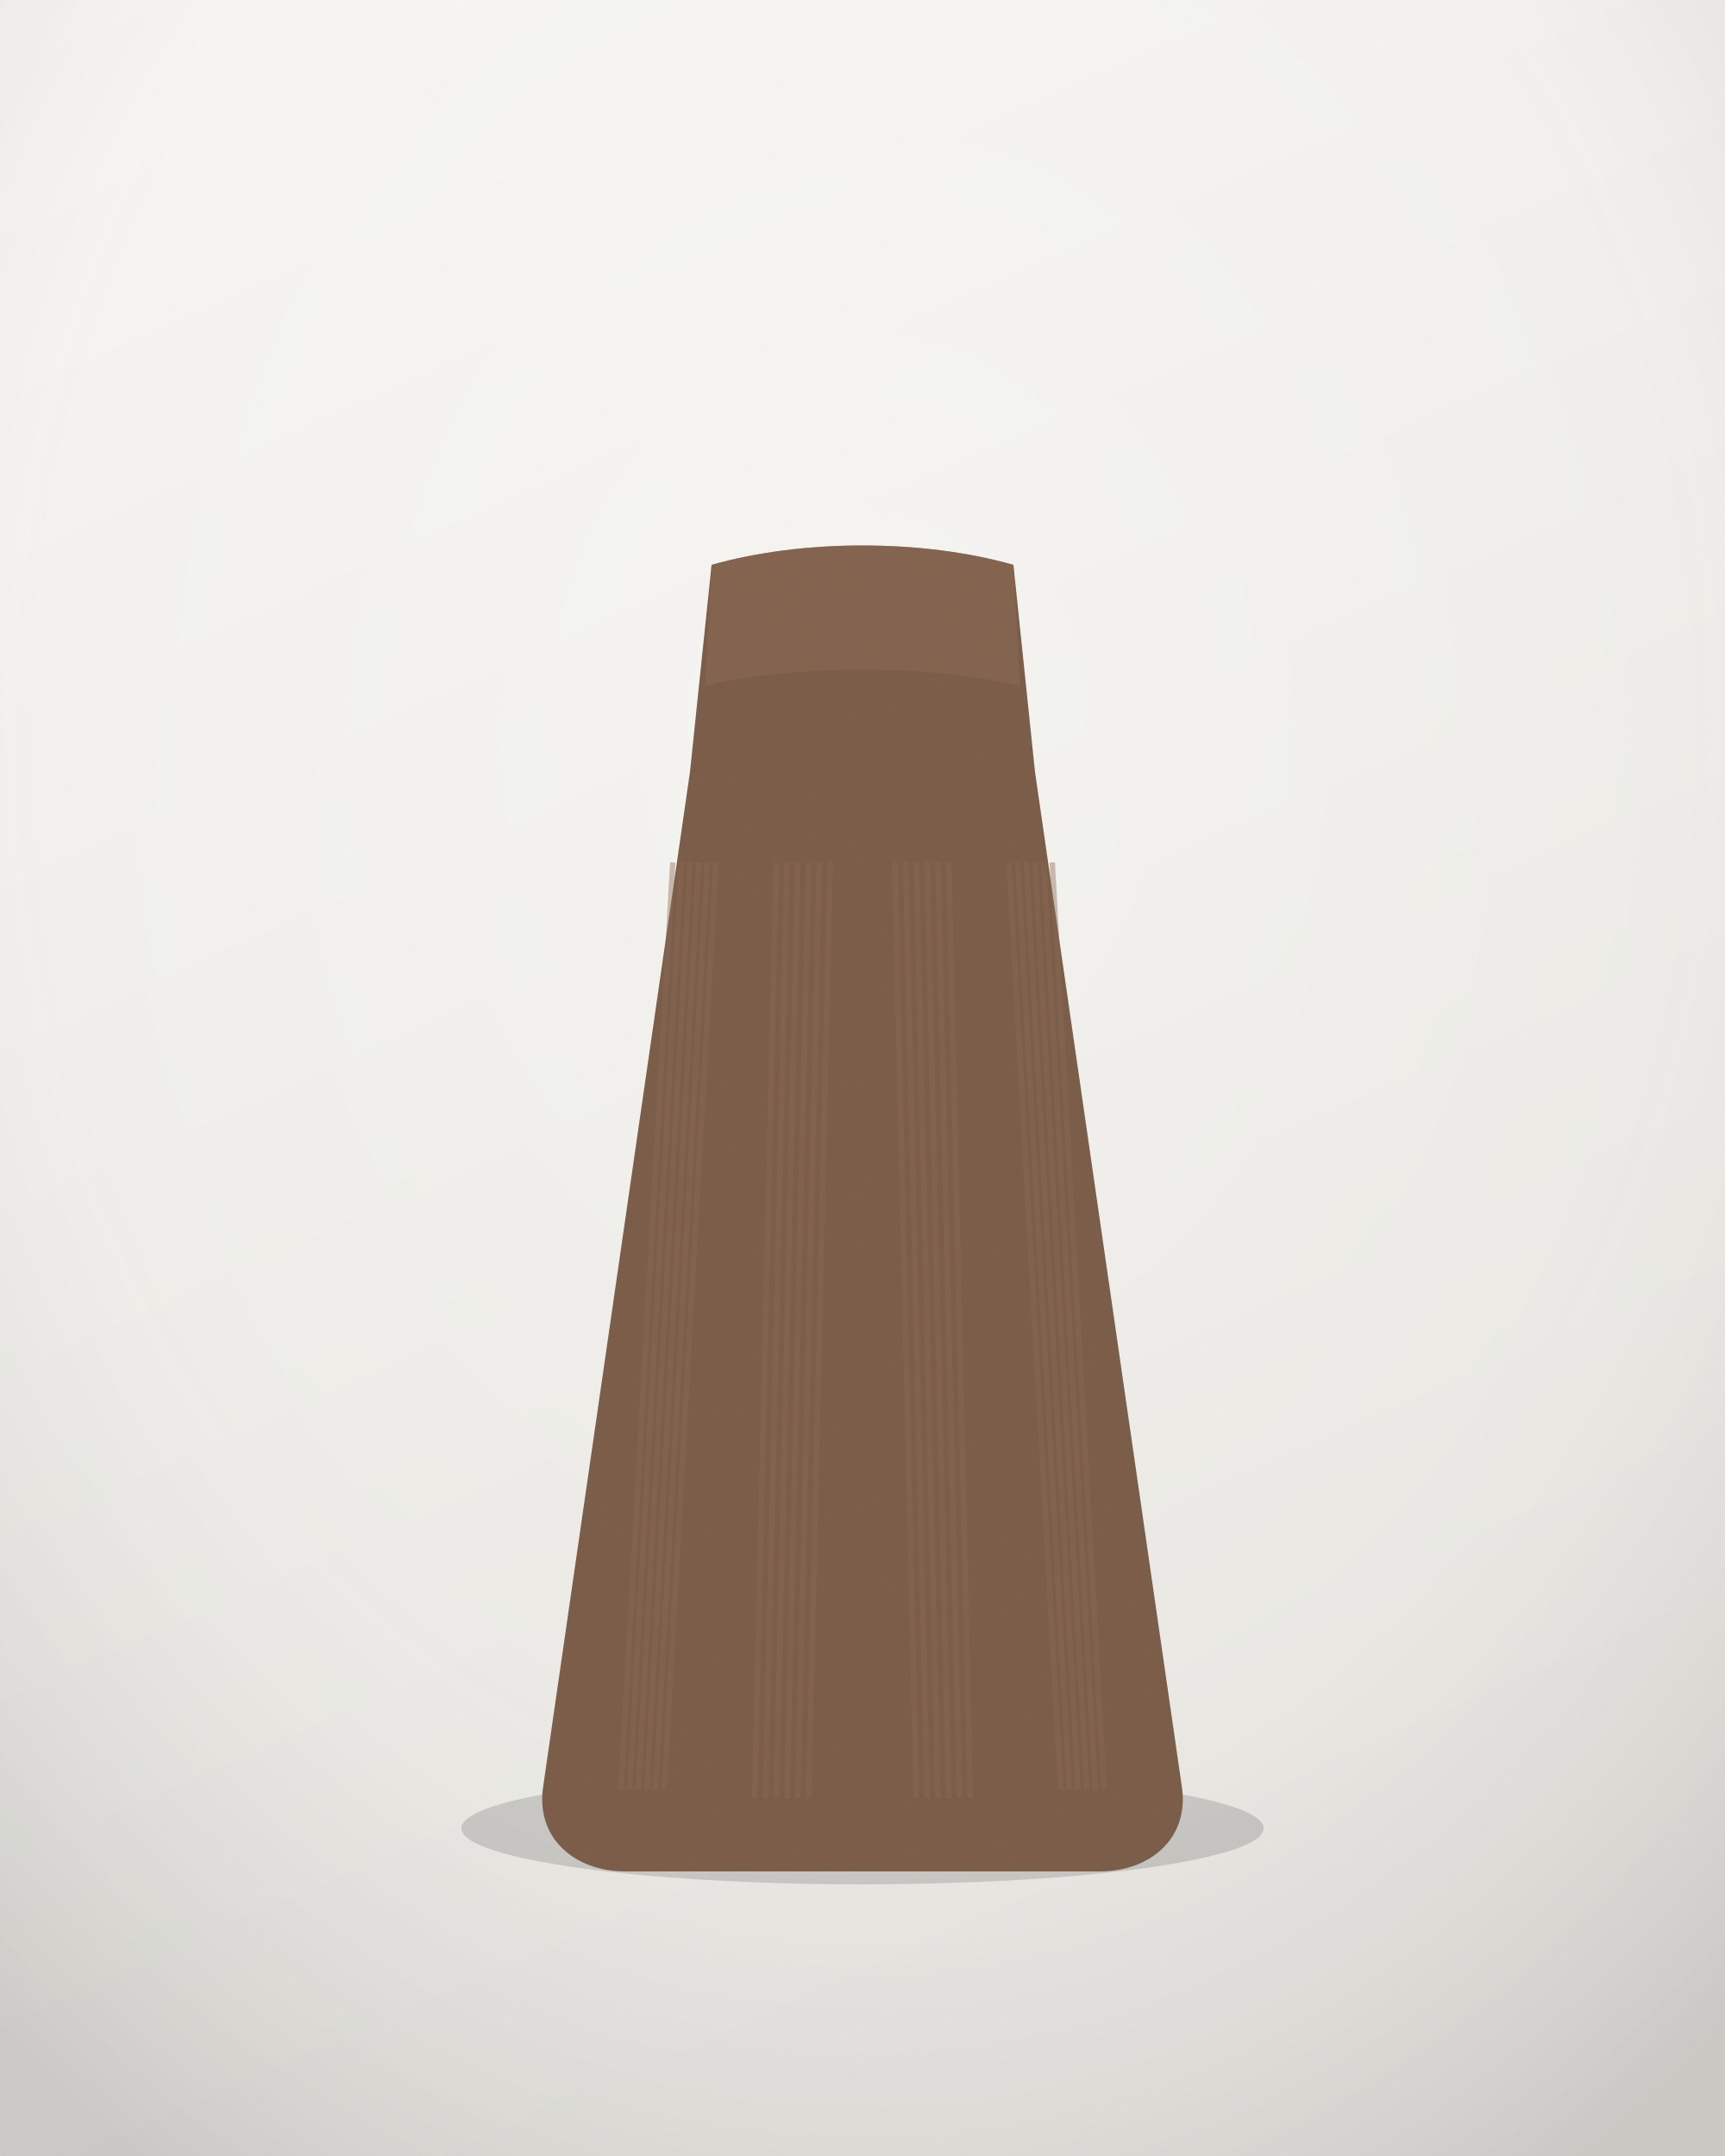
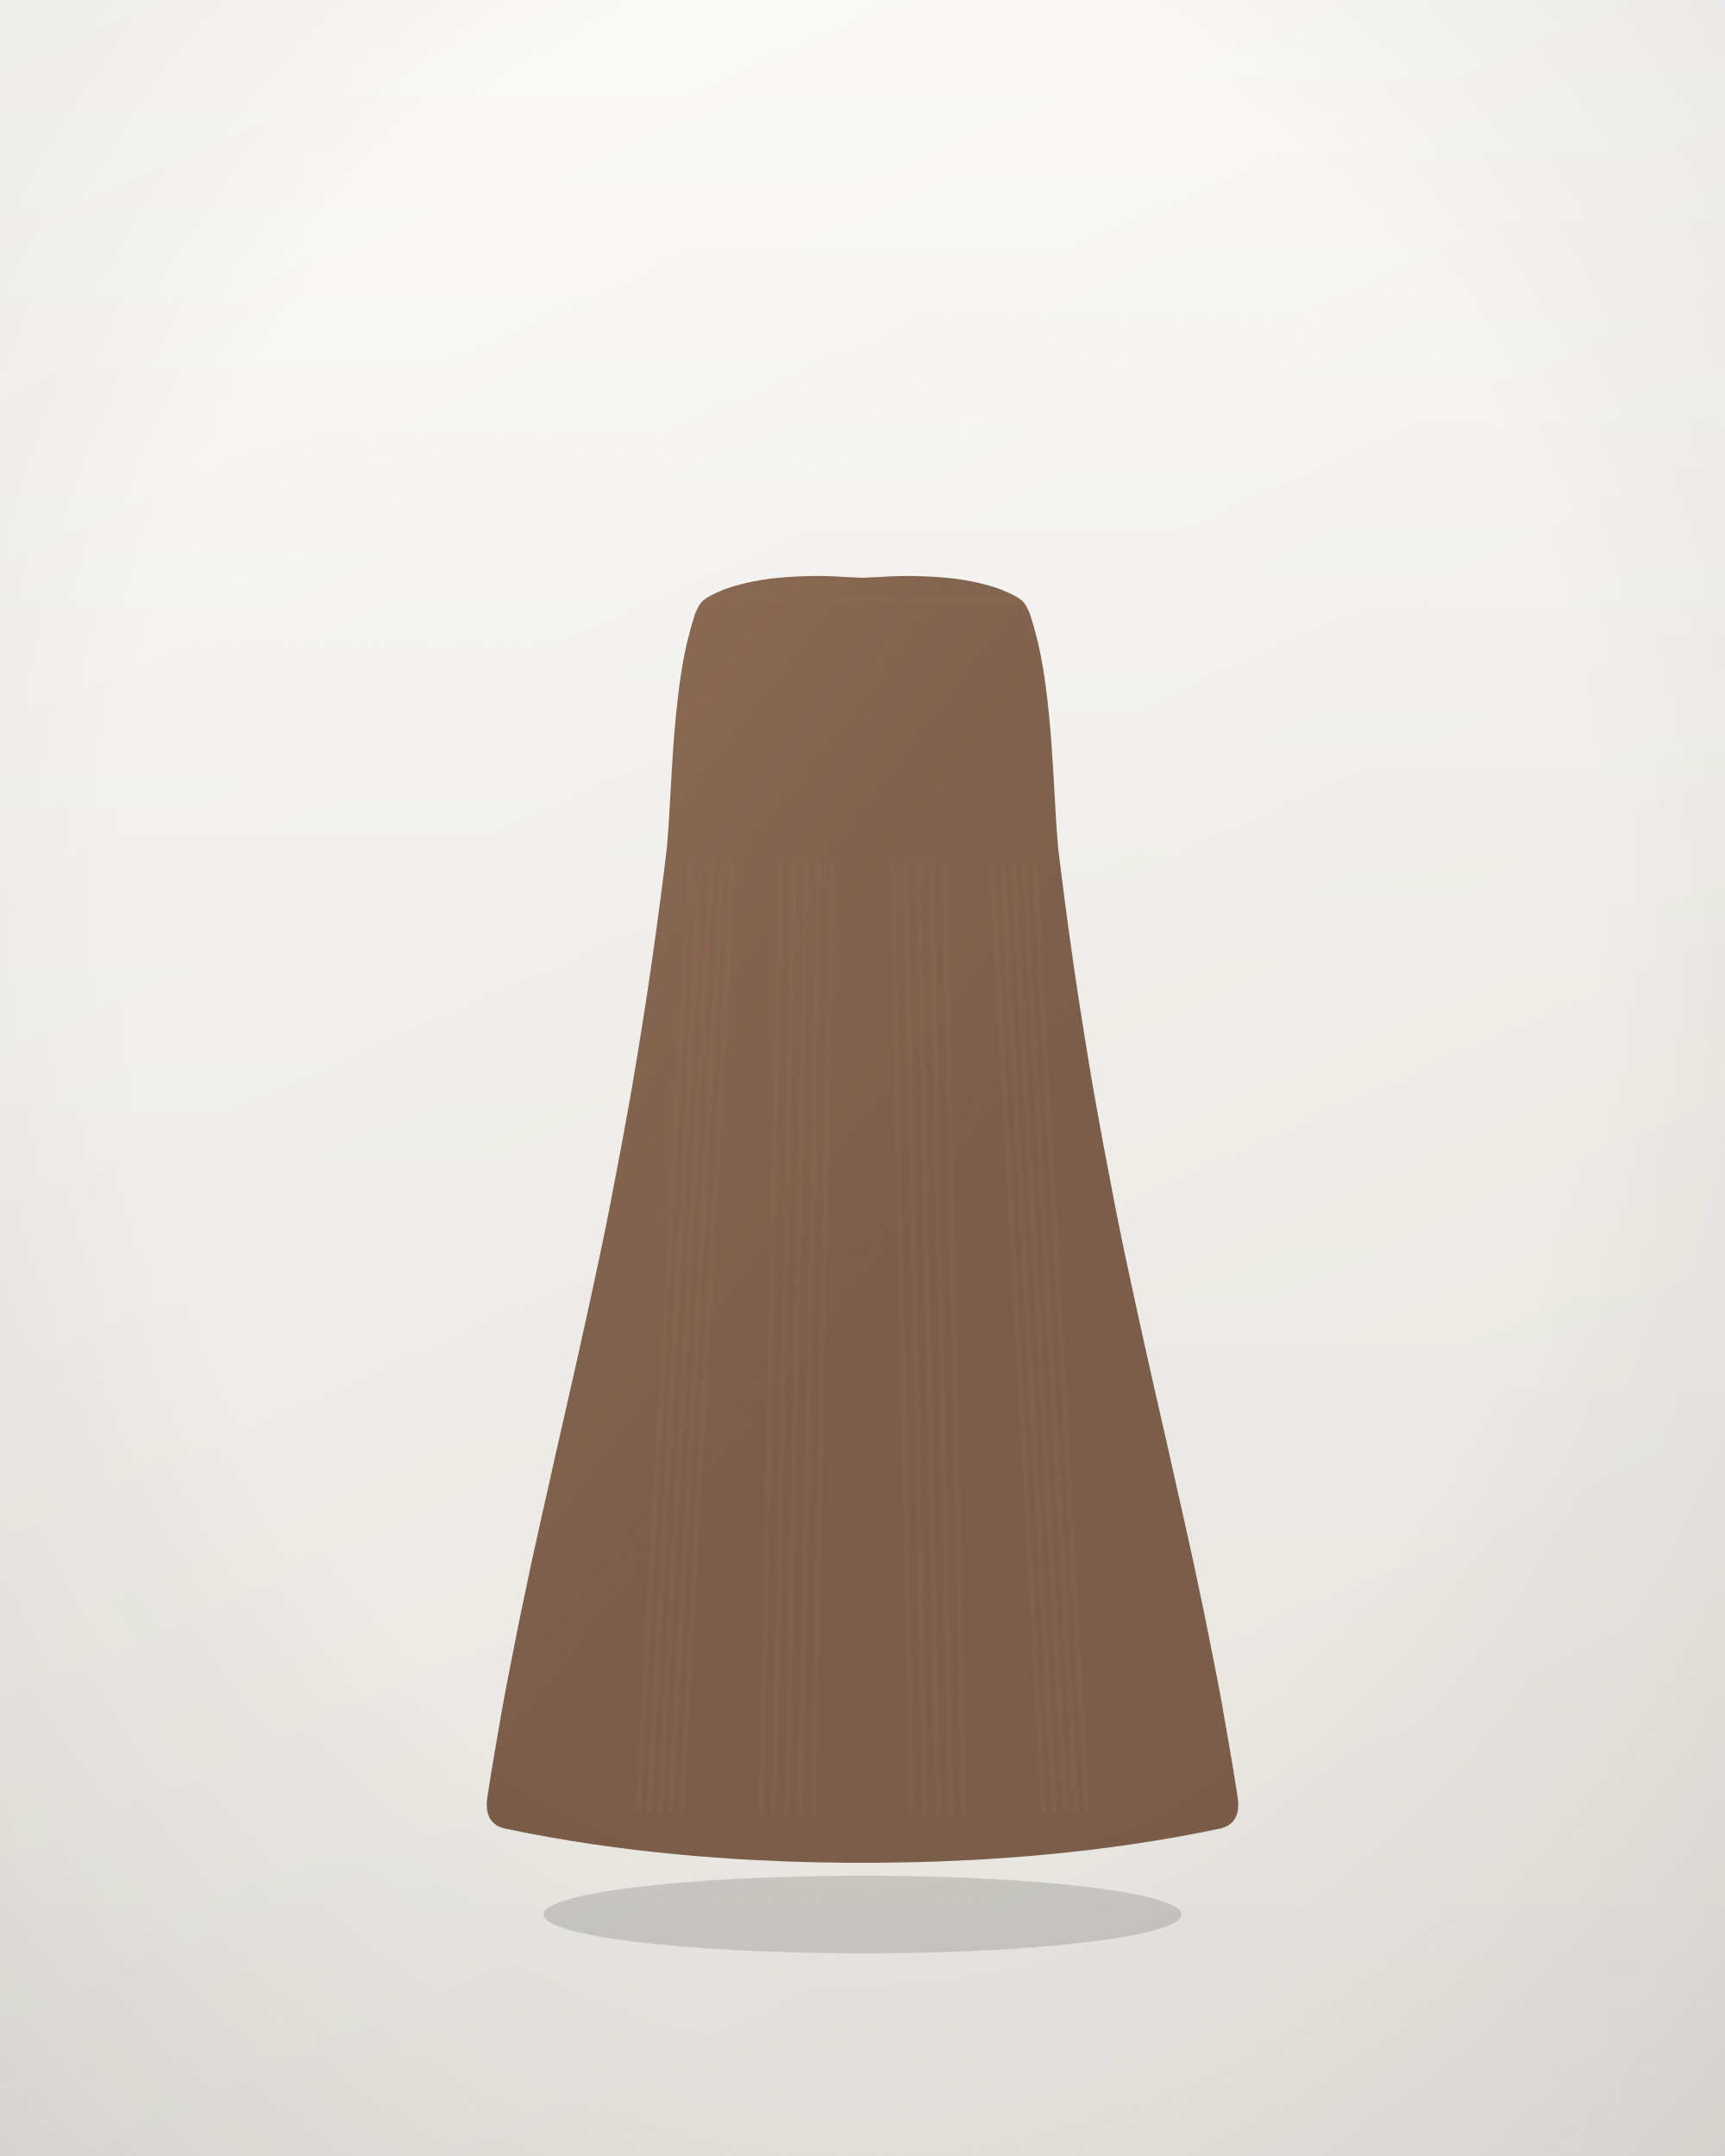
<svg xmlns="http://www.w3.org/2000/svg" viewBox="0 0 800 1000" width="800" height="1000" preserveAspectRatio="xMidYMid slice" role="img">
  <defs>
    <linearGradient id="bga23" x1="0" y1="0" x2="0.35" y2="1">
      <stop offset="0" stop-color="#F6F5F2" />
      <stop offset="1" stop-color="#E8E6E1" />
    </linearGradient>
-     <radialGradient id="lita23" cx="0.5" cy="0.34" r="0.78">
-       <stop offset="0" stop-color="#ffffff" stop-opacity="0.34" />
-       <stop offset="0.62" stop-color="#ffffff" stop-opacity="0.06" />
-       <stop offset="1" stop-color="#111111" stop-opacity="0.14" />
+     <linearGradient id="keya23" x1="0" y1="0" x2="0" y2="1">
+       <stop offset="0" stop-color="#ffffff" stop-opacity="0.5" />
+       <stop offset="0.45" stop-color="#ffffff" stop-opacity="0.1" />
+       <stop offset="1" stop-color="#ffffff" stop-opacity="0" />
+     </linearGradient>
+     <radialGradient id="viga23" cx="0.5" cy="0.42" r="0.78">
+       <stop offset="0.55" stop-color="#111111" stop-opacity="0" />
+       <stop offset="1" stop-color="#111111" stop-opacity="0.09" />
    </radialGradient>
-     <linearGradient id="faba23" x1="0.2" y1="0" x2="0.8" y2="1">
+     <linearGradient id="faba23" x1="0.12" y1="0" x2="0.88" y2="1">
      <stop offset="0" stop-color="#8B6A53" />
+       <stop offset="0.55" stop-color="#7A5C48" />
+       <stop offset="1" stop-color="#7A5C48" />
+     </linearGradient>
+     <linearGradient id="figFIG" x1="0.1" y1="0" x2="0.9" y2="1">
+       <stop offset="0" stop-color="#8B6A53" />
+       <stop offset="0.6" stop-color="#7A5C48" />
      <stop offset="1" stop-color="#7A5C48" />
    </linearGradient>
    <filter id="graina23" x="0" y="0" width="100%" height="100%">
      <feTurbulence type="fractalNoise" baseFrequency="0.85" numOctaves="3" stitchTiles="stitch" />
      <feColorMatrix type="saturate" values="0" />
      <feComponentTransfer>
        <feFuncA type="linear" slope="0.5" />
      </feComponentTransfer>
    </filter>
  </defs>
  <g id="art">
    <rect width="800" height="1000" fill="url(#bga23)" />
-     <rect width="800" height="1000" fill="url(#lita23)" />
-     <ellipse cx="400" cy="848" rx="186" ry="26" fill="#111111" opacity="0.16" />
-     <path fill="#7A5C48" d="M330 262c42-12 98-12 140 0l10 96 68 470c4 24-14 40-38 40H290c-24 0-42-16-38-40l68-470z" />
-     <path fill="#8B6A53" opacity="0.5" d="M330 262c42-12 98-12 140 0l3 56c-44-10-102-10-146 0z" />
-     <g fill="none" stroke="#8B6A53" stroke-width="2.5" opacity="0.42">
-       <path d="M312 400l-24 430M360 400l-10 434M440 400l10 434M488 400l24 430" />
-       <path d="M316 400l-24 430M365 400l-10 434M435 400l10 434M484 400l24 430" />
-       <path d="M320 400l-24 430M370 400l-10 434M430 400l10 434M480 400l24 430" />
-       <path d="M324 400l-24 430M375 400l-10 434M425 400l10 434M476 400l24 430" />
-       <path d="M328 400l-24 430M380 400l-10 434M420 400l10 434M472 400l24 430" />
-       <path d="M332 400l-24 430M385 400l-10 434M415 400l10 434M468 400l24 430" />
+     <rect width="800" height="1000" fill="url(#keya23)" />
+     <ellipse cx="400" cy="888" rx="148" ry="18" fill="#111111" opacity="0.16" />
+     <defs>
+       <clipPath id="cl15">
+         <path d="M400.0 268.0Q400.0 268.0 409.8 267.5Q419.6 266.9 428.0 267.3Q436.5 267.6 443.6 268.5Q450.7 269.5 456.4 271.0Q462.0 272.4 466.3 274.3Q470.5 276.1 473.2 278.0Q476.0 280.0 477.9 285.5Q479.7 291.1 481.2 297.3Q482.7 303.6 483.8 310.4Q484.9 317.1 485.7 324.2Q486.5 331.2 487.1 338.2Q487.7 345.3 488.1 352.1Q488.6 358.9 488.9 365.3Q489.3 371.7 489.6 377.4Q489.9 383.1 490.3 387.9Q490.6 392.7 491.1 396.3Q491.5 400.0 493.6 416.2Q495.7 432.3 497.9 447.5Q500.1 462.7 502.4 477.0Q504.7 491.4 507.0 504.9Q509.4 518.5 511.8 531.4Q514.2 544.3 516.6 556.6Q519.0 569.0 521.5 580.8Q524.0 592.7 526.5 604.1Q529.0 615.6 531.5 626.8Q534.0 638.0 536.5 649.0Q539.0 660.0 541.5 670.9Q544.0 681.9 546.4 692.8Q548.9 703.7 551.3 714.7Q553.8 725.8 556.1 737.0Q558.5 748.2 560.8 759.8Q563.1 771.3 565.4 783.2Q567.6 795.1 569.7 807.6Q571.9 820.0 573.9 833.0Q576.0 846.0 565.5 848.2Q555.0 850.4 544.8 852.2Q534.5 854.0 524.5 855.5Q514.5 856.9 504.8 858.1Q495.2 859.2 485.9 860.1Q476.6 861.0 467.8 861.6Q459.0 862.3 450.7 862.7Q442.4 863.1 434.6 863.4Q426.9 863.7 419.8 863.8Q412.7 863.9 406.4 864.0Q400.0 864.0 393.6 864.0Q387.3 863.9 380.2 863.8Q373.1 863.7 365.4 863.4Q357.6 863.1 349.3 862.7Q341.0 862.3 332.2 861.6Q323.4 861.0 314.1 860.1Q304.8 859.2 295.2 858.1Q285.5 856.9 275.5 855.5Q265.5 854.0 255.2 852.2Q245.0 850.4 234.5 848.2Q224.0 846.0 226.1 833.0Q228.1 820.0 230.3 807.6Q232.4 795.1 234.6 783.2Q236.9 771.3 239.2 759.8Q241.5 748.2 243.9 737.0Q246.2 725.8 248.7 714.7Q251.1 703.7 253.6 692.8Q256.0 681.9 258.5 670.9Q261.0 660.0 263.5 649.0Q266.0 638.0 268.5 626.8Q271.0 615.6 273.5 604.1Q276.0 592.7 278.5 580.8Q281.0 569.0 283.4 556.6Q285.8 544.3 288.2 531.4Q290.6 518.5 293.0 504.9Q295.3 491.4 297.6 477.0Q299.9 462.7 302.1 447.5Q304.3 432.3 306.4 416.2Q308.5 400.0 308.9 396.3Q309.4 392.7 309.7 387.9Q310.1 383.1 310.4 377.4Q310.7 371.7 311.1 365.3Q311.4 358.9 311.9 352.1Q312.3 345.3 312.9 338.2Q313.5 331.2 314.3 324.2Q315.1 317.1 316.2 310.4Q317.3 303.6 318.8 297.3Q320.3 291.1 322.1 285.5Q324.0 280.0 326.8 278.0Q329.5 276.1 333.7 274.3Q338.0 272.4 343.6 271.0Q349.3 269.5 356.4 268.5Q363.5 267.6 372.0 267.3Q380.4 266.9 390.2 267.5Z" />
+       </clipPath>
+     </defs>
+     <path fill="url(#faba23)" d="M400.0 268.0Q400.0 268.0 409.8 267.5Q419.6 266.9 428.0 267.3Q436.5 267.6 443.6 268.5Q450.7 269.5 456.4 271.0Q462.0 272.4 466.3 274.3Q470.5 276.1 473.2 278.0Q476.0 280.0 477.9 285.5Q479.7 291.1 481.2 297.3Q482.7 303.6 483.8 310.4Q484.9 317.1 485.7 324.2Q486.5 331.2 487.1 338.2Q487.7 345.3 488.1 352.1Q488.6 358.9 488.9 365.3Q489.3 371.7 489.6 377.4Q489.9 383.1 490.3 387.9Q490.6 392.7 491.1 396.3Q491.5 400.0 493.6 416.2Q495.7 432.3 497.9 447.5Q500.1 462.7 502.4 477.0Q504.7 491.4 507.0 504.9Q509.4 518.5 511.8 531.4Q514.2 544.3 516.6 556.6Q519.0 569.0 521.5 580.8Q524.0 592.7 526.5 604.1Q529.0 615.6 531.5 626.8Q534.0 638.0 536.5 649.0Q539.0 660.0 541.5 670.9Q544.0 681.9 546.4 692.8Q548.9 703.7 551.3 714.7Q553.8 725.8 556.1 737.0Q558.5 748.2 560.8 759.8Q563.1 771.3 565.4 783.2Q567.6 795.1 569.7 807.6Q571.9 820.0 573.9 833.0Q576.0 846.0 565.5 848.2Q555.0 850.4 544.8 852.2Q534.5 854.0 524.5 855.5Q514.5 856.9 504.8 858.1Q495.2 859.2 485.9 860.1Q476.6 861.0 467.8 861.6Q459.0 862.3 450.7 862.7Q442.4 863.1 434.6 863.4Q426.9 863.7 419.8 863.8Q412.7 863.9 406.4 864.0Q400.0 864.0 393.6 864.0Q387.3 863.9 380.2 863.8Q373.1 863.7 365.4 863.4Q357.6 863.1 349.3 862.7Q341.0 862.3 332.2 861.6Q323.4 861.0 314.1 860.1Q304.8 859.2 295.2 858.1Q285.5 856.9 275.5 855.5Q265.5 854.0 255.2 852.2Q245.0 850.4 234.5 848.2Q224.0 846.0 226.1 833.0Q228.1 820.0 230.3 807.6Q232.4 795.1 234.6 783.2Q236.9 771.3 239.2 759.8Q241.5 748.2 243.9 737.0Q246.2 725.8 248.7 714.7Q251.1 703.7 253.6 692.8Q256.0 681.9 258.5 670.9Q261.0 660.0 263.5 649.0Q266.0 638.0 268.5 626.8Q271.0 615.6 273.5 604.1Q276.0 592.7 278.5 580.8Q281.0 569.0 283.4 556.6Q285.8 544.3 288.2 531.4Q290.6 518.5 293.0 504.9Q295.3 491.4 297.6 477.0Q299.9 462.7 302.1 447.5Q304.3 432.3 306.4 416.2Q308.5 400.0 308.9 396.3Q309.4 392.7 309.7 387.9Q310.1 383.1 310.4 377.4Q310.7 371.7 311.1 365.3Q311.4 358.9 311.9 352.1Q312.3 345.3 312.9 338.2Q313.5 331.2 314.3 324.2Q315.1 317.1 316.2 310.4Q317.3 303.6 318.8 297.3Q320.3 291.1 322.1 285.5Q324.0 280.0 326.8 278.0Q329.5 276.1 333.7 274.3Q338.0 272.4 343.6 271.0Q349.3 269.5 356.4 268.5Q363.5 267.6 372.0 267.3Q380.4 266.9 390.2 267.5Z" />
+     <g clip-path="url(#cl15)">
+       <g fill="none" stroke="#8B6A53" stroke-width="2.5" opacity="0.28">
+         <path d="M320 400l-24 440M362 400l-9 442M438 400l9 442M480 400l24 440" />
+         <path d="M325 400l-24 440M368 400l-9 442M432 400l9 442M475 400l24 440" />
+         <path d="M330 400l-24 440M374 400l-9 442M426 400l9 442M470 400l24 440" />
+         <path d="M335 400l-24 440M380 400l-9 442M420 400l9 442M465 400l24 440" />
+         <path d="M340 400l-24 440M386 400l-9 442M414 400l9 442M460 400l24 440" />
+       </g>
+       <path fill="none" stroke="#8B6A53" stroke-width="3" opacity="0.32" d="M300 278h200" />
    </g>
-     <rect width="800" height="1000" filter="url(#graina23)" opacity="0.055" />
+     <rect width="800" height="1000" fill="url(#viga23)" />
+     <rect width="800" height="1000" filter="url(#graina23)" opacity="0.05" />
  </g>
</svg>
